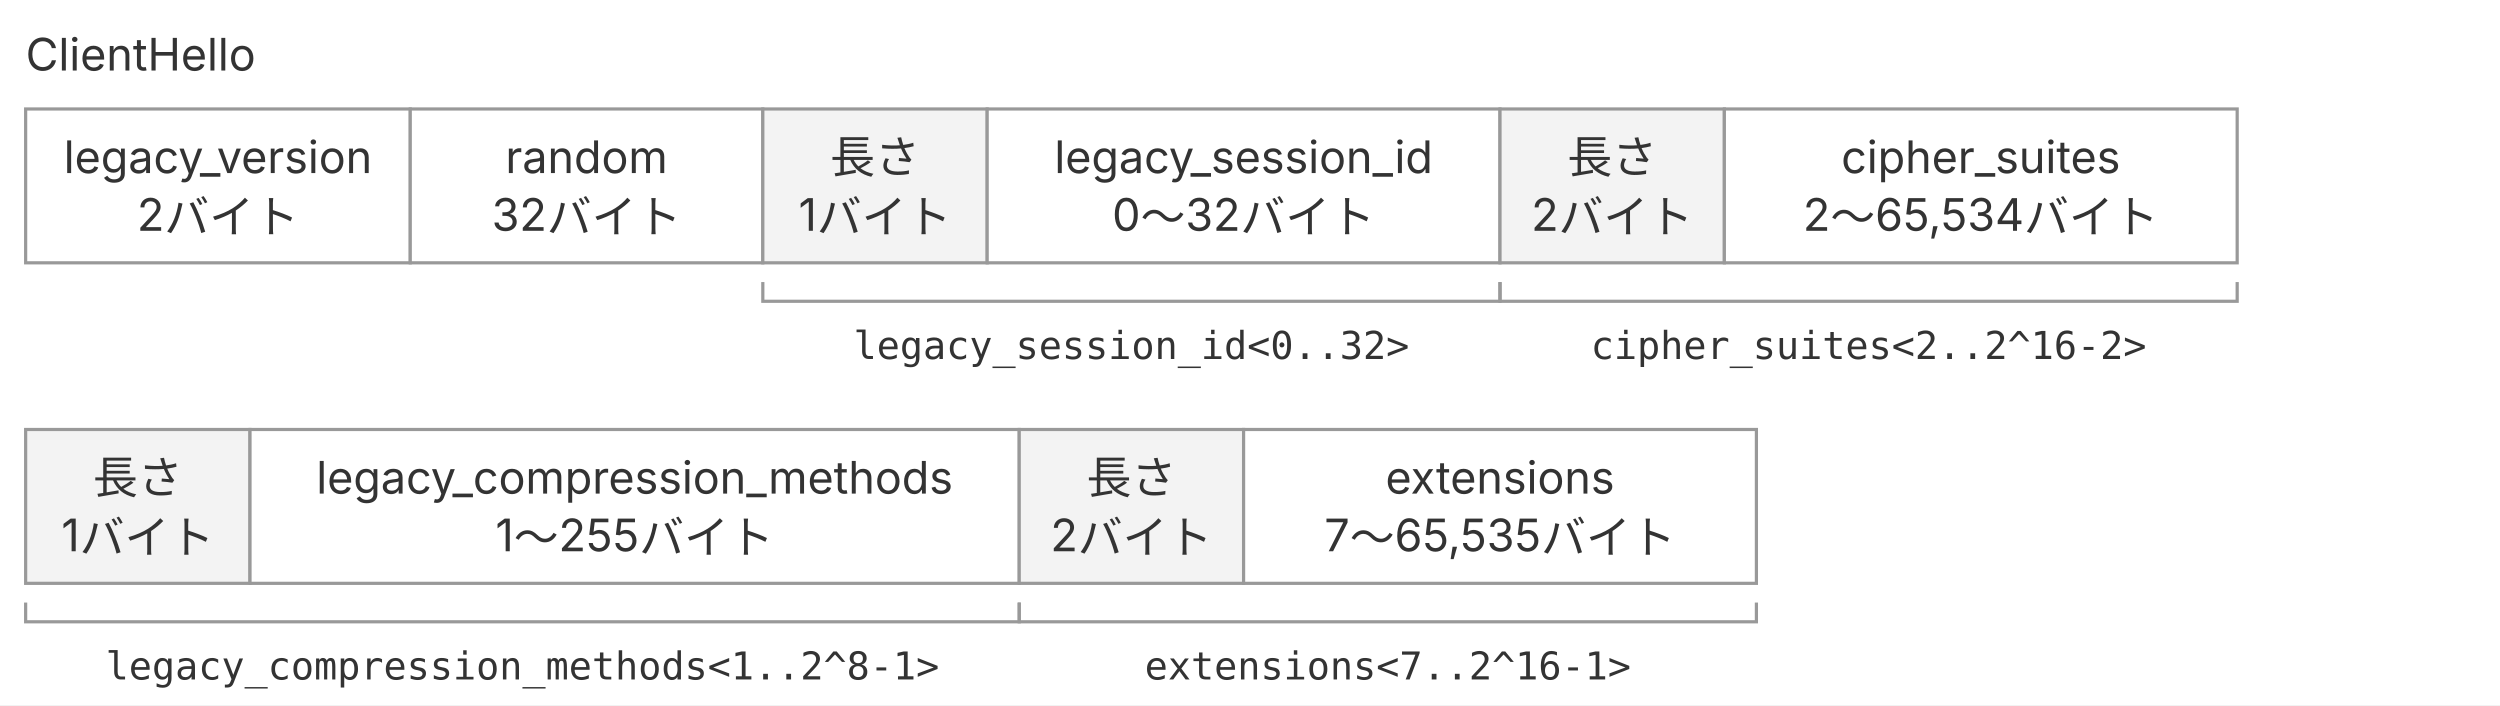
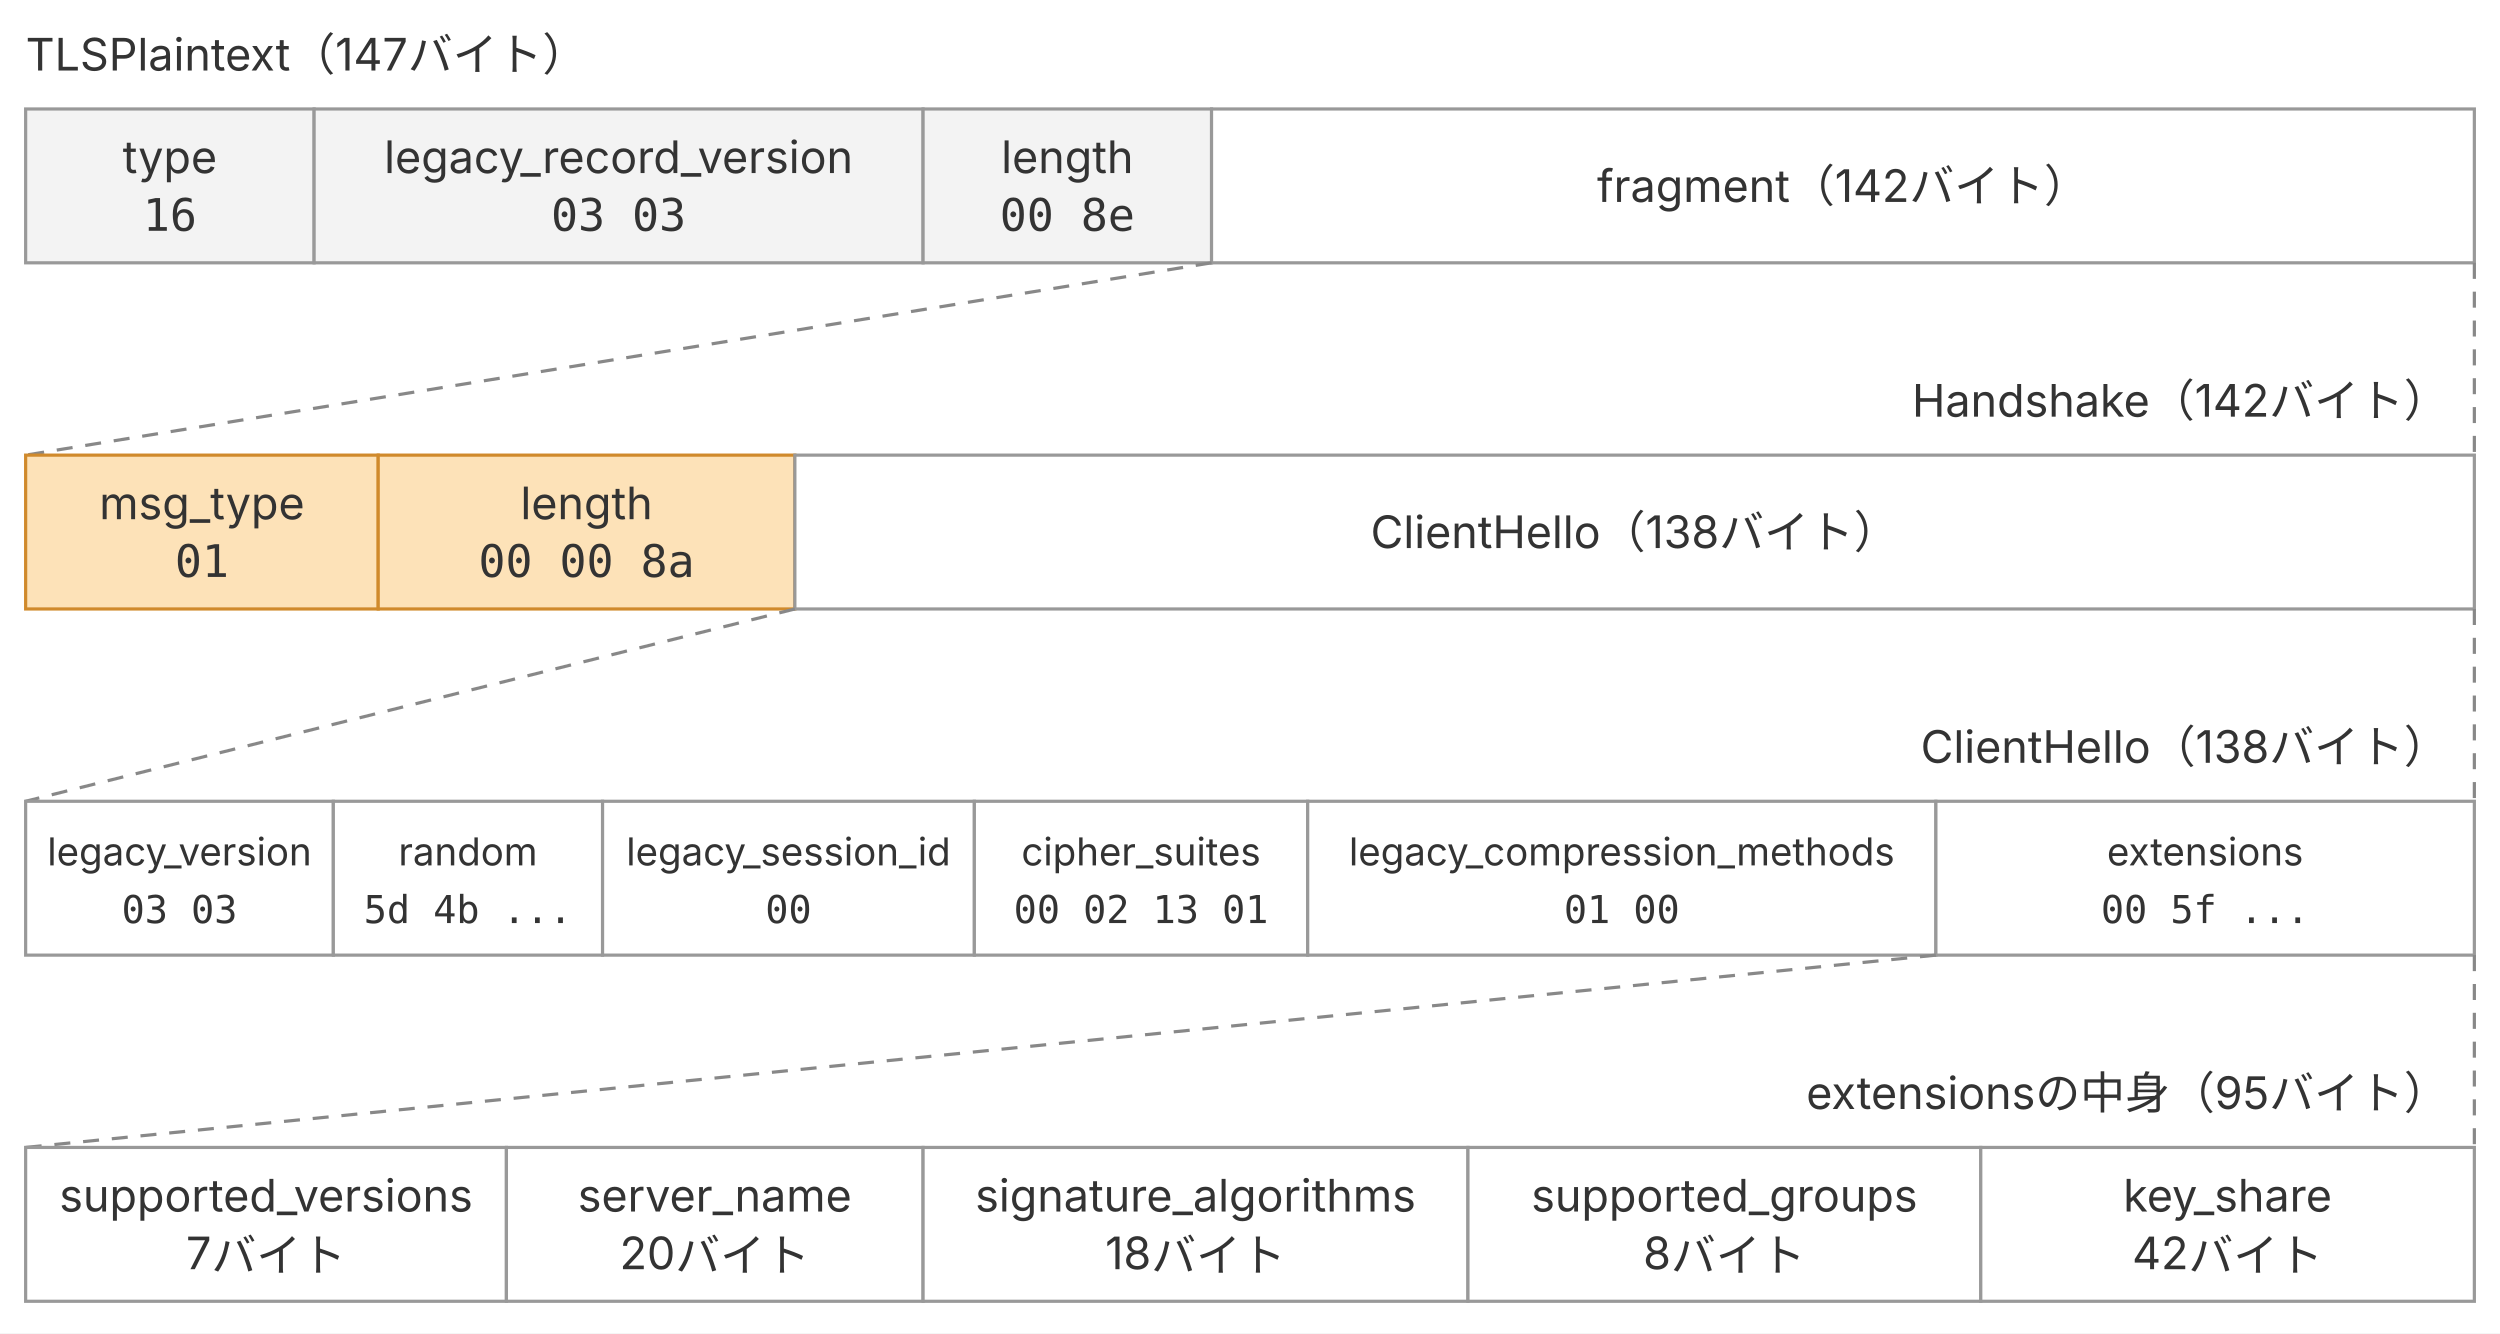
- <svg xmlns="http://www.w3.org/2000/svg" viewBox="0 0 780 220" width="780" height="220" font-family="-apple-system, BlinkMacSystemFont, 'Hiragino Sans', 'Hiragino Kaku Gothic ProN', 'Noto Sans JP', 'Yu Gothic', sans-serif" font-size="14">
-   <rect width="780" height="220" fill="#ffffff" />
-   <rect x="8" y="34" width="120" height="48" fill="#ffffff" stroke="#999999" />
-   <text x="68.0" y="54" fill="#333333" text-anchor="middle">legacy_version</text>
-   <text x="68.0" y="72" fill="#333333" text-anchor="middle">2バイト</text>
-   <rect x="128" y="34" width="110" height="48" fill="#ffffff" stroke="#999999" />
-   <text x="183.0" y="54" fill="#333333" text-anchor="middle">random</text>
-   <text x="183.0" y="72" fill="#333333" text-anchor="middle">32バイト</text>
-   <rect x="238" y="34" width="70" height="48" fill="#f3f3f3" stroke="#999999" />
-   <text x="273.0" y="54" fill="#333333" text-anchor="middle">長さ</text>
-   <text x="273.0" y="72" fill="#333333" text-anchor="middle">1バイト</text>
-   <rect x="308" y="34" width="160" height="48" fill="#ffffff" stroke="#999999" />
-   <text x="388.0" y="54" fill="#333333" text-anchor="middle">legacy_session_id</text>
-   <text x="388.0" y="72" fill="#333333" text-anchor="middle">0〜32バイト</text>
-   <rect x="468" y="34" width="70" height="48" fill="#f3f3f3" stroke="#999999" />
-   <text x="503.0" y="54" fill="#333333" text-anchor="middle">長さ</text>
-   <text x="503.0" y="72" fill="#333333" text-anchor="middle">2バイト</text>
-   <rect x="538" y="34" width="160" height="48" fill="#ffffff" stroke="#999999" />
-   <text x="618.0" y="54" fill="#333333" text-anchor="middle">cipher_suites</text>
-   <text x="618.0" y="72" fill="#333333" text-anchor="middle">2〜65,534バイト</text>
-   <path d="M 238 88 V 94 H 468 V 88" fill="none" stroke="#999999" />
-   <text x="353.0" y="112" fill="#333333" text-anchor="middle" font-family="ui-monospace, SFMono-Regular, Menlo, Consolas, monospace" font-size="12">legacy_session_id&lt;0..32&gt;</text>
-   <path d="M 468 88 V 94 H 698 V 88" fill="none" stroke="#999999" />
-   <text x="583.0" y="112" fill="#333333" text-anchor="middle" font-family="ui-monospace, SFMono-Regular, Menlo, Consolas, monospace" font-size="12">cipher_suites&lt;2..2^16-2&gt;</text>
-   <rect x="8" y="134" width="70" height="48" fill="#f3f3f3" stroke="#999999" />
-   <text x="43.0" y="154" fill="#333333" text-anchor="middle">長さ</text>
-   <text x="43.0" y="172" fill="#333333" text-anchor="middle">1バイト</text>
-   <rect x="78" y="134" width="240" height="48" fill="#ffffff" stroke="#999999" />
-   <text x="198.0" y="154" fill="#333333" text-anchor="middle">legacy_compression_methods</text>
-   <text x="198.0" y="172" fill="#333333" text-anchor="middle">1〜255バイト</text>
-   <rect x="318" y="134" width="70" height="48" fill="#f3f3f3" stroke="#999999" />
-   <text x="353.0" y="154" fill="#333333" text-anchor="middle">長さ</text>
-   <text x="353.0" y="172" fill="#333333" text-anchor="middle">2バイト</text>
-   <rect x="388" y="134" width="160" height="48" fill="#ffffff" stroke="#999999" />
-   <text x="468.0" y="154" fill="#333333" text-anchor="middle">extensions</text>
-   <text x="468.0" y="172" fill="#333333" text-anchor="middle">7〜65,535バイト</text>
-   <path d="M 8 188 V 194 H 318 V 188" fill="none" stroke="#999999" />
-   <text x="163.0" y="212" fill="#333333" text-anchor="middle" font-family="ui-monospace, SFMono-Regular, Menlo, Consolas, monospace" font-size="12">legacy_compression_methods&lt;1..2^8-1&gt;</text>
-   <path d="M 318 188 V 194 H 548 V 188" fill="none" stroke="#999999" />
-   <text x="433.0" y="212" fill="#333333" text-anchor="middle" font-family="ui-monospace, SFMono-Regular, Menlo, Consolas, monospace" font-size="12">extensions&lt;7..2^16-1&gt;</text>
-   <text x="8" y="22" fill="#333333" text-anchor="start">ClientHello</text>
+ <svg xmlns="http://www.w3.org/2000/svg" viewBox="0 0 780 416" width="780" height="416" font-family="-apple-system, BlinkMacSystemFont, 'Hiragino Sans', 'Hiragino Kaku Gothic ProN', 'Noto Sans JP', 'Yu Gothic', sans-serif" font-size="14">
+   <rect width="780" height="416" fill="#ffffff" />
+   <text x="8" y="22" fill="#333333" text-anchor="start">TLSPlaintext（147バイト）</text>
+   <rect x="8" y="34" width="90" height="48" fill="#f3f3f3" stroke="#999999" />
+   <text x="53.0" y="54" fill="#333333" text-anchor="middle">type</text>
+   <text x="53.0" y="72" fill="#333333" text-anchor="middle" font-family="ui-monospace, SFMono-Regular, Menlo, Consolas, monospace">16</text>
+   <rect x="98" y="34" width="190" height="48" fill="#f3f3f3" stroke="#999999" />
+   <text x="193.0" y="54" fill="#333333" text-anchor="middle">legacy_record_version</text>
+   <text x="193.0" y="72" fill="#333333" text-anchor="middle" font-family="ui-monospace, SFMono-Regular, Menlo, Consolas, monospace">03 03</text>
+   <rect x="288" y="34" width="90" height="48" fill="#f3f3f3" stroke="#999999" />
+   <text x="333.0" y="54" fill="#333333" text-anchor="middle">length</text>
+   <text x="333.0" y="72" fill="#333333" text-anchor="middle" font-family="ui-monospace, SFMono-Regular, Menlo, Consolas, monospace">00 8e</text>
+   <rect x="378" y="34" width="394" height="48" fill="#ffffff" stroke="#999999" />
+   <text x="575.0" y="63.0" fill="#333333" text-anchor="middle">fragment（142バイト）</text>
+   <path d="M 378 82 L 8 142 M 772 82 L 772 142" fill="none" stroke="#888888" stroke-dasharray="5 4" />
+   <text x="764" y="130" fill="#333333" text-anchor="end">Handshake（142バイト）</text>
+   <rect x="8" y="142" width="110" height="48" fill="#fde2b8" stroke="#d08a2c" />
+   <text x="63.0" y="162" fill="#333333" text-anchor="middle">msg_type</text>
+   <text x="63.0" y="180" fill="#333333" text-anchor="middle" font-family="ui-monospace, SFMono-Regular, Menlo, Consolas, monospace">01</text>
+   <rect x="118" y="142" width="130" height="48" fill="#fde2b8" stroke="#d08a2c" />
+   <text x="183.0" y="162" fill="#333333" text-anchor="middle">length</text>
+   <text x="183.0" y="180" fill="#333333" text-anchor="middle" font-family="ui-monospace, SFMono-Regular, Menlo, Consolas, monospace">00 00 8a</text>
+   <rect x="248" y="142" width="524" height="48" fill="#ffffff" stroke="#999999" />
+   <text x="510.0" y="171.0" fill="#333333" text-anchor="middle">ClientHello（138バイト）</text>
+   <path d="M 248 190 L 8 250 M 772 190 L 772 250" fill="none" stroke="#888888" stroke-dasharray="5 4" />
+   <text x="764" y="238" fill="#333333" text-anchor="end">ClientHello（138バイト）</text>
+   <rect x="8" y="250" width="96" height="48" fill="#ffffff" stroke="#999999" />
+   <text x="56.0" y="270" fill="#333333" text-anchor="middle" font-size="12">legacy_version</text>
+   <text x="56.0" y="288" fill="#333333" text-anchor="middle" font-family="ui-monospace, SFMono-Regular, Menlo, Consolas, monospace" font-size="12">03 03</text>
+   <rect x="104" y="250" width="84" height="48" fill="#ffffff" stroke="#999999" />
+   <text x="146.0" y="270" fill="#333333" text-anchor="middle" font-size="12">random</text>
+   <text x="146.0" y="288" fill="#333333" text-anchor="middle" font-family="ui-monospace, SFMono-Regular, Menlo, Consolas, monospace" font-size="12">5d 4b ...</text>
+   <rect x="188" y="250" width="116" height="48" fill="#ffffff" stroke="#999999" />
+   <text x="246.0" y="270" fill="#333333" text-anchor="middle" font-size="12">legacy_session_id</text>
+   <text x="246.0" y="288" fill="#333333" text-anchor="middle" font-family="ui-monospace, SFMono-Regular, Menlo, Consolas, monospace" font-size="12">00</text>
+   <rect x="304" y="250" width="104" height="48" fill="#ffffff" stroke="#999999" />
+   <text x="356.0" y="270" fill="#333333" text-anchor="middle" font-size="12">cipher_suites</text>
+   <text x="356.0" y="288" fill="#333333" text-anchor="middle" font-family="ui-monospace, SFMono-Regular, Menlo, Consolas, monospace" font-size="12">00 02 13 01</text>
+   <rect x="408" y="250" width="196" height="48" fill="#ffffff" stroke="#999999" />
+   <text x="506.0" y="270" fill="#333333" text-anchor="middle" font-size="12">legacy_compression_methods</text>
+   <text x="506.0" y="288" fill="#333333" text-anchor="middle" font-family="ui-monospace, SFMono-Regular, Menlo, Consolas, monospace" font-size="12">01 00</text>
+   <rect x="604" y="250" width="168" height="48" fill="#ffffff" stroke="#999999" />
+   <text x="688.0" y="270" fill="#333333" text-anchor="middle" font-size="12">extensions</text>
+   <text x="688.0" y="288" fill="#333333" text-anchor="middle" font-family="ui-monospace, SFMono-Regular, Menlo, Consolas, monospace" font-size="12">00 5f ...</text>
+   <path d="M 604 298 L 8 358 M 772 298 L 772 358" fill="none" stroke="#888888" stroke-dasharray="5 4" />
+   <text x="764" y="346" fill="#333333" text-anchor="end">extensionsの中身（95バイト）</text>
+   <rect x="8" y="358" width="150" height="48" fill="#ffffff" stroke="#999999" />
+   <text x="83.0" y="378" fill="#333333" text-anchor="middle">supported_versions</text>
+   <text x="83.0" y="396" fill="#333333" text-anchor="middle">7バイト</text>
+   <rect x="158" y="358" width="130" height="48" fill="#ffffff" stroke="#999999" />
+   <text x="223.0" y="378" fill="#333333" text-anchor="middle">server_name</text>
+   <text x="223.0" y="396" fill="#333333" text-anchor="middle">20バイト</text>
+   <rect x="288" y="358" width="170" height="48" fill="#ffffff" stroke="#999999" />
+   <text x="373.0" y="378" fill="#333333" text-anchor="middle">signature_algorithms</text>
+   <text x="373.0" y="396" fill="#333333" text-anchor="middle">18バイト</text>
+   <rect x="458" y="358" width="160" height="48" fill="#ffffff" stroke="#999999" />
+   <text x="538.0" y="378" fill="#333333" text-anchor="middle">supported_groups</text>
+   <text x="538.0" y="396" fill="#333333" text-anchor="middle">8バイト</text>
+   <rect x="618" y="358" width="154" height="48" fill="#ffffff" stroke="#999999" />
+   <text x="695.0" y="378" fill="#333333" text-anchor="middle">key_share</text>
+   <text x="695.0" y="396" fill="#333333" text-anchor="middle">42バイト</text>
</svg>
